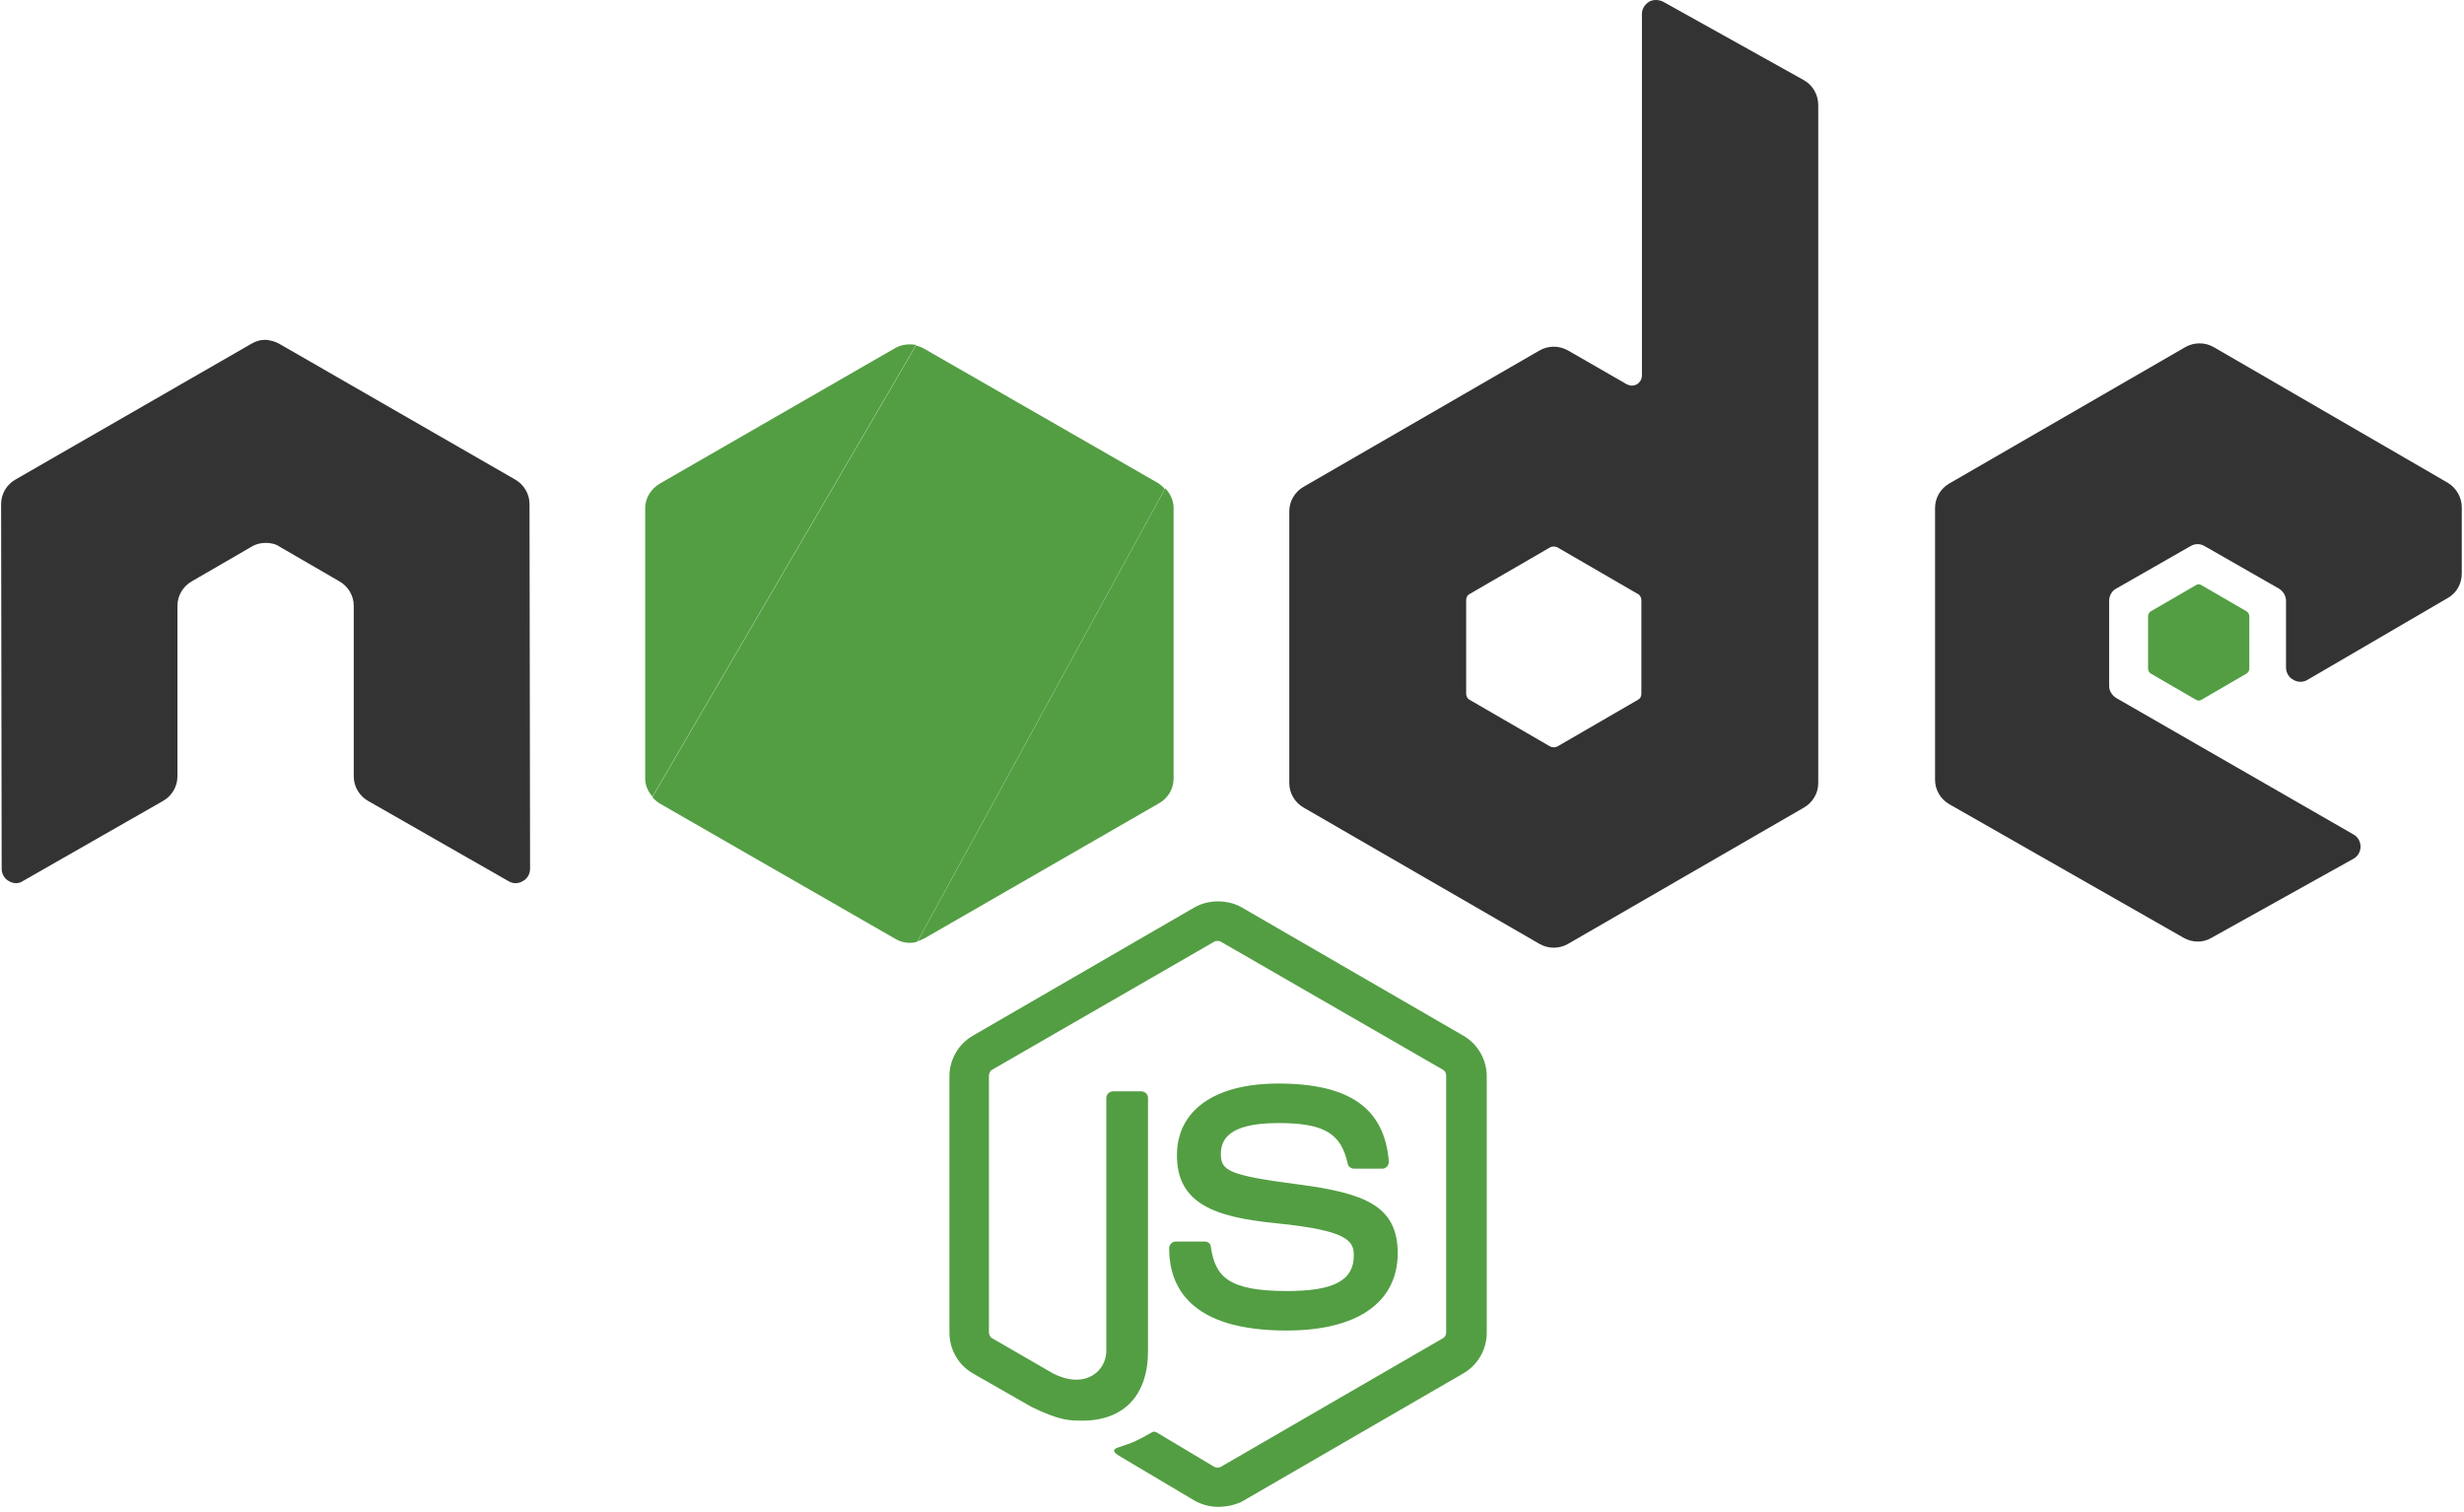
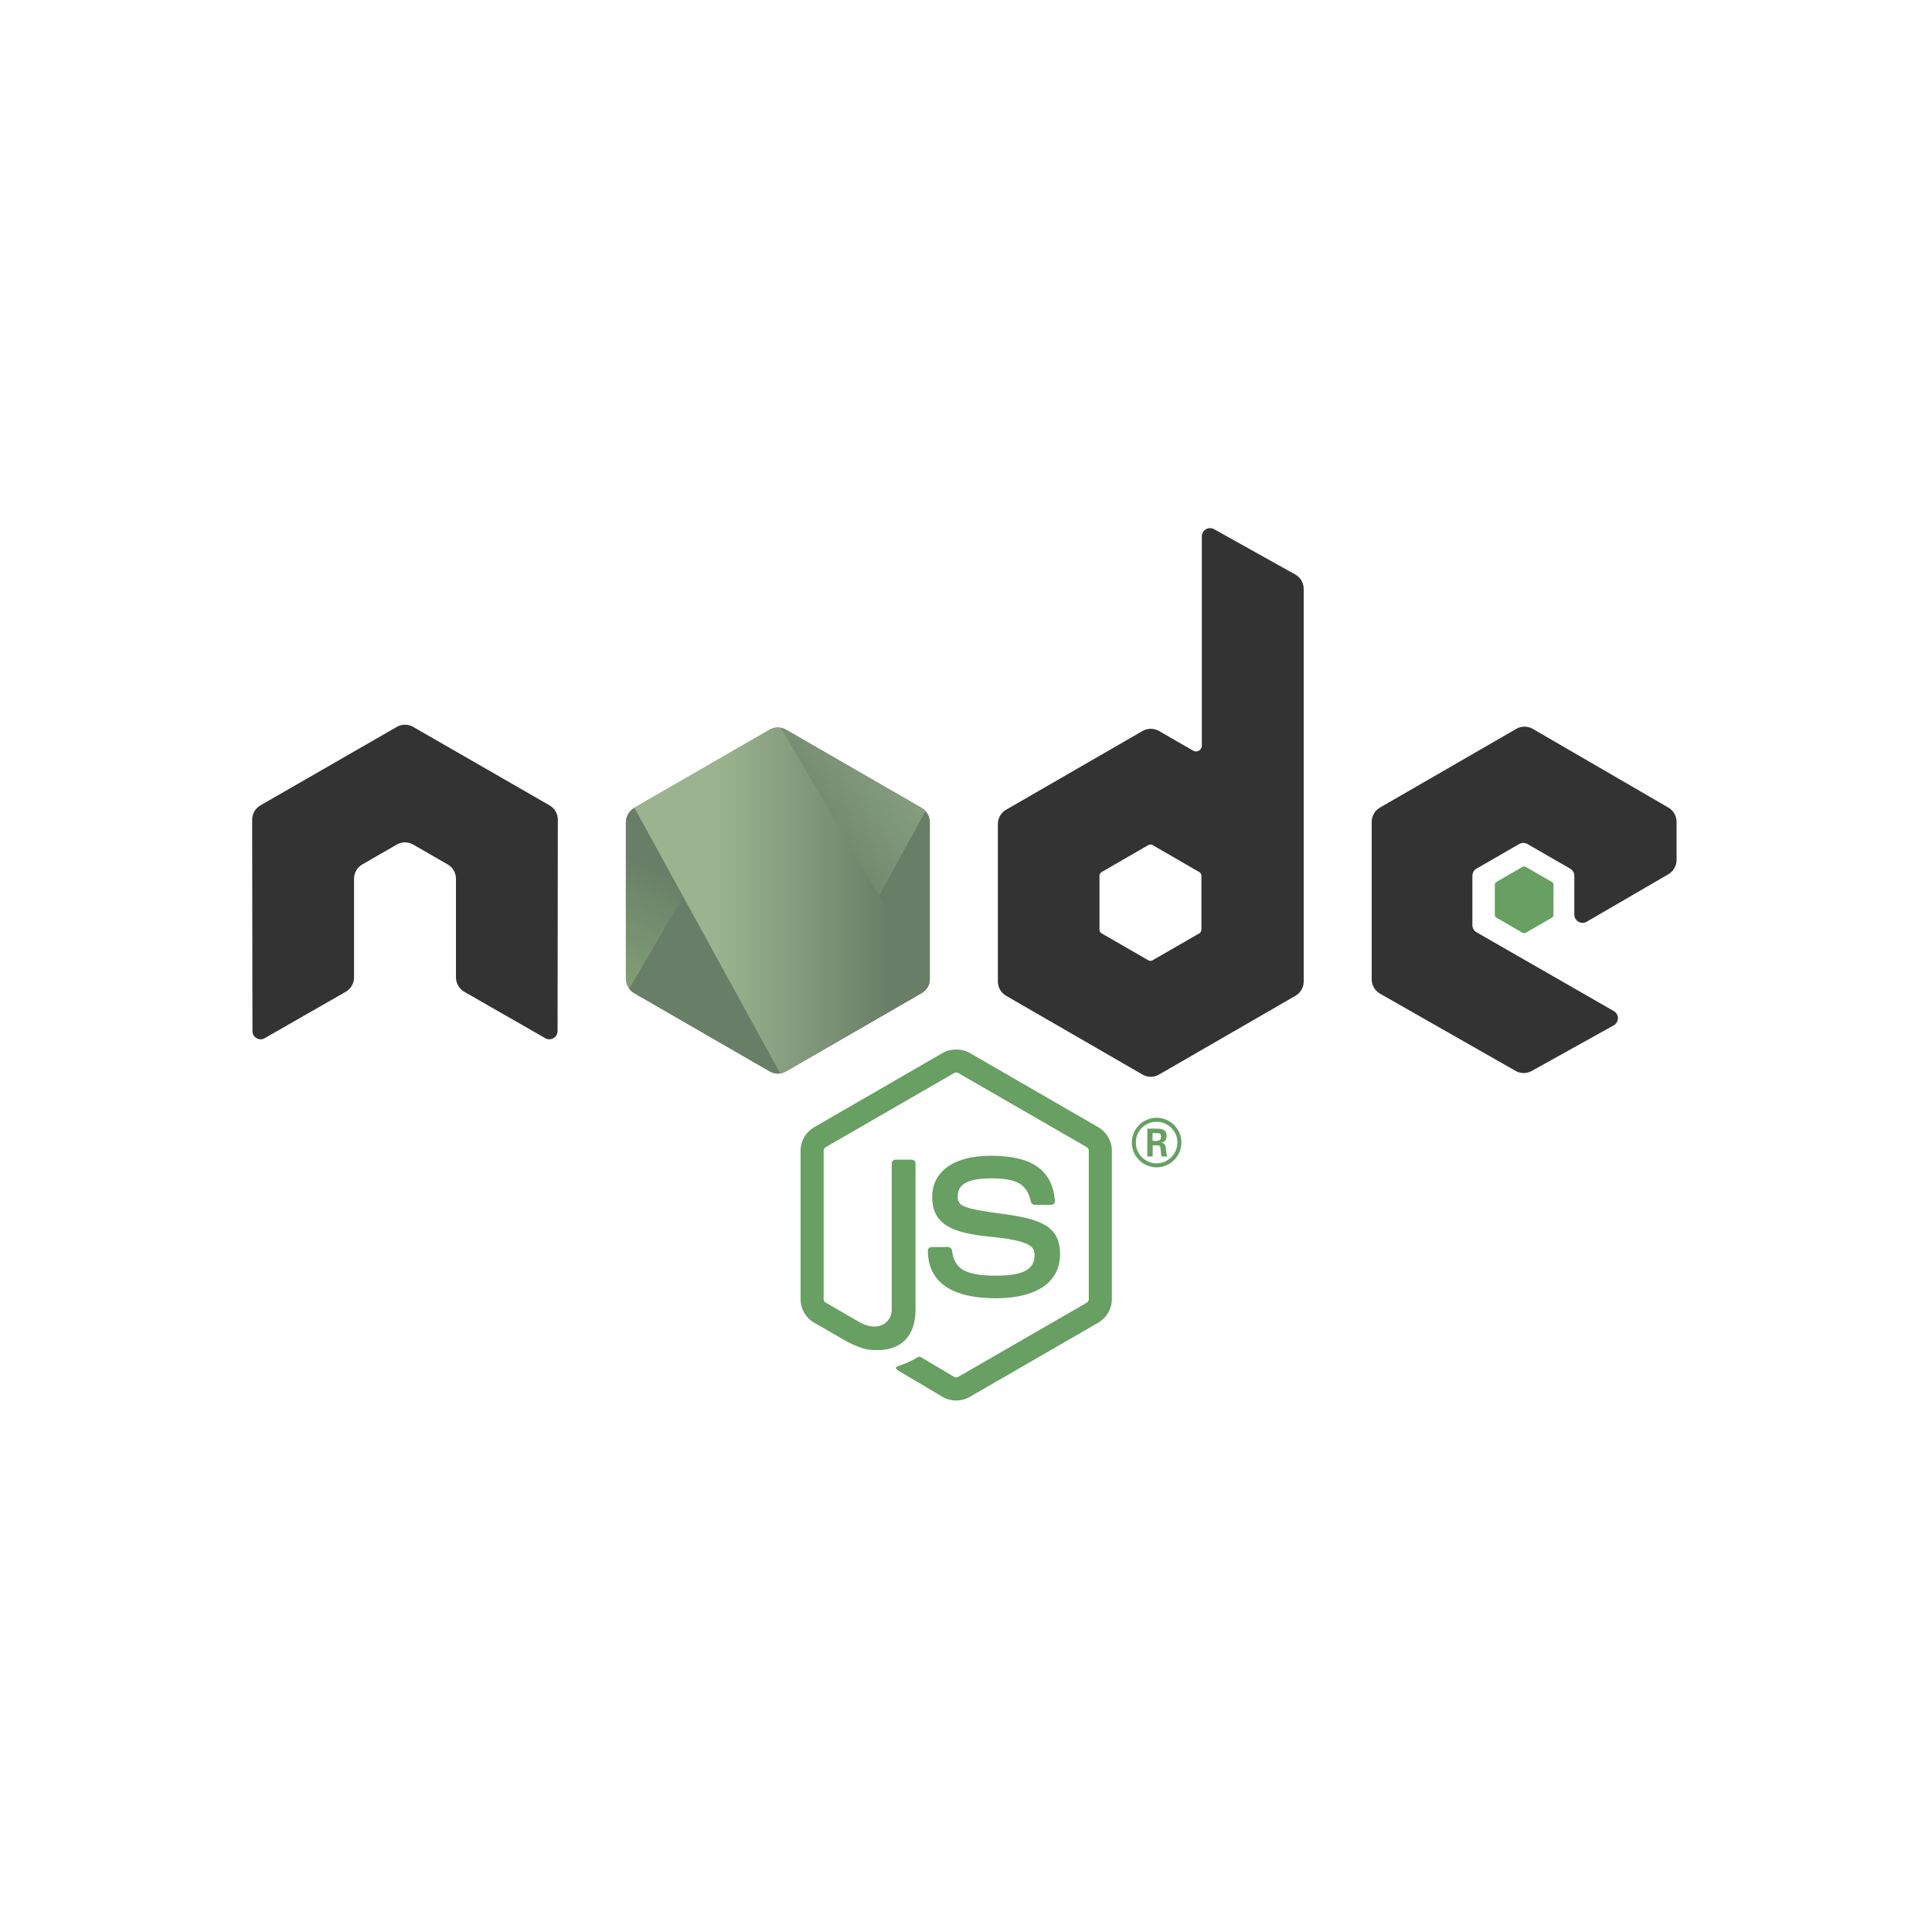
- <svg xmlns="http://www.w3.org/2000/svg" aria-hidden="true" id="icon-node" viewBox="0 0 512 314">
-   <path fill="#539E43" d="M253.11 313.094c-1.733 0-3.351-.462-4.854-1.271l-15.371-9.13c-2.312-1.272-1.156-1.734-.462-1.965 3.12-1.04 3.698-1.272 6.934-3.12.347-.232.81-.116 1.156.115l11.789 7.05c.462.231 1.04.231 1.386 0l46.115-26.698c.462-.231.694-.694.694-1.271v-53.28c0-.579-.232-1.04-.694-1.272l-46.115-26.582c-.462-.232-1.04-.232-1.386 0l-46.115 26.582c-.462.231-.694.809-.694 1.271v53.28c0 .463.232 1.04.694 1.272l12.598 7.281c6.819 3.467 11.095-.578 11.095-4.623v-52.587c0-.693.578-1.387 1.387-1.387h5.894c.694 0 1.387.578 1.387 1.387v52.587c0 9.13-4.97 14.447-13.638 14.447-2.658 0-4.738 0-10.633-2.89l-12.135-6.934c-3.005-1.733-4.854-4.97-4.854-8.437v-53.28c0-3.467 1.849-6.704 4.854-8.437l46.114-26.698c2.89-1.618 6.82-1.618 9.709 0l46.114 26.698c3.005 1.733 4.855 4.97 4.855 8.437v53.28c0 3.467-1.85 6.704-4.855 8.437l-46.114 26.698c-1.503.694-3.236 1.04-4.854 1.04zm14.216-36.637c-20.225 0-24.386-9.246-24.386-17.105 0-.694.578-1.387 1.387-1.387h6.01c.693 0 1.271.462 1.271 1.156.925 6.125 3.583 9.13 15.834 9.13 9.708 0 13.87-2.196 13.87-7.397 0-3.005-1.157-5.2-16.297-6.703-12.598-1.272-20.457-4.045-20.457-14.1 0-9.362 7.86-14.91 21.035-14.91 14.793 0 22.075 5.086 23 16.18 0 .348-.116.694-.347 1.041-.232.231-.578.462-.925.462h-6.01c-.578 0-1.156-.462-1.271-1.04-1.387-6.356-4.97-8.437-14.447-8.437-10.633 0-11.905 3.699-11.905 6.472 0 3.352 1.503 4.392 15.834 6.241 14.216 1.85 20.92 4.508 20.92 14.447-.116 10.171-8.437 15.95-23.116 15.95z" />
-   <path fill="#333" d="M110.028 104.712c0-2.08-1.156-4.046-3.005-5.086l-49.004-28.2c-.81-.463-1.734-.694-2.658-.81h-.463c-.924 0-1.849.347-2.658.81l-49.004 28.2c-1.85 1.04-3.005 3.005-3.005 5.086l.116 75.817c0 1.04.578 2.08 1.502 2.543.925.578 2.08.578 2.89 0l29.125-16.643c1.849-1.04 3.005-3.005 3.005-5.085v-35.482c0-2.08 1.155-4.045 3.005-5.085l12.366-7.166c.925-.578 1.965-.81 3.005-.81 1.04 0 2.08.232 2.89.81l12.366 7.166c1.85 1.04 3.005 3.004 3.005 5.085v35.482c0 2.08 1.156 4.045 3.005 5.085l29.125 16.643a2.82 2.82 0 0 0 3.005 0c.925-.463 1.503-1.503 1.503-2.543l-.116-75.817zM345.571.347c-.924-.463-2.08-.463-2.89 0-.924.578-1.502 1.502-1.502 2.542v75.125c0 .693-.346 1.386-1.04 1.849-.693.346-1.387.346-2.08 0l-12.251-7.05a5.957 5.957 0 0 0-5.895 0l-49.004 28.316c-1.849 1.04-3.005 3.005-3.005 5.085v56.516c0 2.08 1.156 4.046 3.005 5.086l49.004 28.316a5.957 5.957 0 0 0 5.895 0l49.004-28.316c1.849-1.04 3.005-3.005 3.005-5.086V21.844c0-2.196-1.156-4.16-3.005-5.201L345.572.347zm-4.507 143.776c0 .578-.231 1.04-.694 1.271l-16.758 9.708a1.714 1.714 0 0 1-1.503 0l-16.758-9.708c-.463-.231-.694-.809-.694-1.271v-19.417c0-.578.231-1.04.694-1.271l16.758-9.709a1.714 1.714 0 0 1 1.503 0l16.758 9.709c.463.23.694.809.694 1.271v19.417zm167.584-19.879c1.85-1.04 2.89-3.005 2.89-5.086v-13.753c0-2.08-1.156-4.045-2.89-5.085l-48.657-28.2a5.957 5.957 0 0 0-5.894 0l-49.004 28.315c-1.85 1.04-3.005 3.005-3.005 5.086v56.516c0 2.08 1.155 4.045 3.005 5.085l48.657 27.738c1.85 1.04 4.045 1.04 5.779 0L489 178.45c.925-.463 1.503-1.503 1.503-2.543 0-1.04-.578-2.08-1.503-2.543l-49.235-28.316c-.924-.577-1.502-1.502-1.502-2.542v-17.683c0-1.04.578-2.08 1.502-2.543l15.372-8.784a2.821 2.821 0 0 1 3.005 0l15.371 8.784c.925.578 1.503 1.502 1.503 2.543v13.869c0 1.04.578 2.08 1.502 2.542a2.82 2.82 0 0 0 3.005 0l29.125-16.99z" />
-   <path fill="#539E43" d="M456.293 121.586a1.05 1.05 0 0 1 1.155 0l9.362 5.432c.347.23.578.577.578 1.04v10.864c0 .462-.231.809-.578 1.04l-9.362 5.432a1.05 1.05 0 0 1-1.155 0l-9.362-5.432c-.347-.231-.578-.578-.578-1.04v-10.864c0-.463.231-.81.578-1.04l9.362-5.432z" />
-   <path fill="#539E43" d="M185.961 72.351l-48.772 28.083c-1.851 1.041-3.121 3.007-3.121 5.087v56.286c0 1.387.578 2.658 1.502 3.698l54.783-93.848c-1.387-.231-3.005-.116-4.392.693zm4.739 123.203c.462-.116.925-.347 1.387-.578l48.773-28.085c1.85-1.04 3.005-3.005 3.005-5.085V105.52c0-1.502-.694-3.005-1.734-4.045l-51.43 94.079zM240.744 100.435l-48.888-28.084a8.025 8.025 0 0 0-1.503-.578l-54.783 93.848a6.082 6.082 0 0 0 1.619 1.387l48.888 28.085c1.387.809 3.005 1.04 4.507.577l51.432-94.078c-.347-.462-.81-.81-1.272-1.156z" />
+ <svg xmlns="http://www.w3.org/2000/svg" viewBox="0 0 800 800">
+   <defs>
+     <clipPath id="a" clipPathUnits="userSpaceOnUse">
+       <path d="M0 600h600V0H0z" />
+     </clipPath>
+     <clipPath id="b" clipPathUnits="userSpaceOnUse">
+       <path d="M239.032 373.393l-42.134-24.315a5.085 5.085 0 01-2.545-4.407v-48.666c0-1.818.969-3.497 2.544-4.408l42.133-24.334a5.093 5.093 0 015.091 0l42.124 24.334a5.093 5.093 0 012.543 4.408v48.668a5.084 5.084 0 01-2.545 4.405l-42.123 24.315a5.088 5.088 0 01-5.088 0" />
+     </clipPath>
+     <clipPath id="d" clipPathUnits="userSpaceOnUse">
+       <path d="M195.4 292.914a5.09 5.09 0 011.497-1.317l36.143-20.874 6.017-3.46a5.127 5.127 0 012.936-.665c.337.028.673.09 1.001.185l44.43 81.357a5.06 5.06 0 01-1.181.938l-27.588 15.925-14.579 8.39c-.417.24-.864.413-1.323.526z" />
+     </clipPath>
+     <clipPath id="f" clipPathUnits="userSpaceOnUse">
+       <path d="M239.032 373.393l-42.134-24.315a5.087 5.087 0 01-2.545-4.407v-48.666c0-1.818.97-3.497 2.544-4.408l42.133-24.334a5.093 5.093 0 015.091 0l42.124 24.334a5.093 5.093 0 012.543 4.408v48.668a5.084 5.084 0 01-2.545 4.405l-42.123 24.315a5.09 5.09 0 01-5.088 0" />
+     </clipPath>
+     <clipPath id="g" clipPathUnits="userSpaceOnUse">
+       <path d="M237.627 382.331l-.58-.331h.774z" />
+     </clipPath>
+     <clipPath id="i" clipPathUnits="userSpaceOnUse">
+       <path d="M241.065 374.048a5.072 5.072 0 01-2.033-.655l-42.014-24.245 45.293-82.513a5.081 5.081 0 011.81.628l42.124 24.334a5.096 5.096 0 012.458 3.477l-46.178 78.89a5.295 5.295 0 01-1.035.102c-.142 0-.284-.006-.425-.018" />
+     </clipPath>
+     <clipPath id="k" clipPathUnits="userSpaceOnUse">
+       <path d="M239.032 373.393l-42.134-24.315a5.087 5.087 0 01-2.545-4.407v-48.666c0-1.818.97-3.497 2.544-4.408l42.133-24.334a5.093 5.093 0 015.091 0l42.124 24.334a5.093 5.093 0 012.543 4.408v48.668a5.084 5.084 0 01-2.545 4.405l-42.123 24.315a5.09 5.09 0 01-5.088 0" />
+     </clipPath>
+     <clipPath id="l" clipPathUnits="userSpaceOnUse">
+       <path d="M290.279 292.38l-.279.477v-.639z" />
+     </clipPath>
+     <clipPath id="n" clipPathUnits="userSpaceOnUse">
+       <path d="M239.032 373.393l-42.134-24.315a5.087 5.087 0 01-2.545-4.407v-48.666c0-1.818.97-3.497 2.544-4.408l42.133-24.334a5.093 5.093 0 015.091 0l42.124 24.334a5.093 5.093 0 012.543 4.408v48.668a5.084 5.084 0 01-2.545 4.405l-42.123 24.315a5.09 5.09 0 01-5.088 0" />
+     </clipPath>
+     <clipPath id="o" clipPathUnits="userSpaceOnUse">
+       <path d="M286.351 291.597l-42.177-24.333a5.084 5.084 0 00-1.861-.633l.84-1.53L290 292.218v.639l-1.158 1.979c-.347-1.348-1.263-2.528-2.491-3.239" />
+     </clipPath>
+     <clipPath id="q" clipPathUnits="userSpaceOnUse">
+       <path d="M239.032 373.393l-42.134-24.315a5.087 5.087 0 01-2.545-4.407v-48.666c0-1.818.97-3.497 2.544-4.408l42.133-24.334a5.093 5.093 0 015.091 0l42.124 24.334a5.093 5.093 0 012.543 4.408v48.668a5.084 5.084 0 01-2.545 4.405l-42.123 24.315a5.09 5.09 0 01-5.088 0" />
+     </clipPath>
+     <clipPath id="r" clipPathUnits="userSpaceOnUse">
+       <path d="M286.351 291.597l-42.177-24.333a5.084 5.084 0 00-1.861-.633l.84-1.53L290 292.218v.639l-1.158 1.979c-.347-1.348-1.263-2.528-2.491-3.239" />
+     </clipPath>
+     <linearGradient id="c" x1="0" x2="1" y1="0" y2="0" gradientTransform="scale(-86.48019 86.48019) rotate(-63.886 1.799 4.453)" gradientUnits="userSpaceOnUse" spreadMethod="pad">
+       <stop offset="0" stop-color="#687e67" />
+       <stop offset=".529" stop-color="#687e67" />
+       <stop offset="1" stop-color="#83a178" />
+     </linearGradient>
+     <linearGradient id="e" x1="0" x2="1" y1="0" y2="0" gradientTransform="scale(132.7982 -132.7982) rotate(-36.459 -2.712 -3.873)" gradientUnits="userSpaceOnUse" spreadMethod="pad">
+       <stop offset="0" stop-color="#687e67" />
+       <stop offset=".138" stop-color="#687e67" />
+       <stop offset=".697" stop-color="#9bb48f" />
+       <stop offset=".908" stop-color="#9bb48f" />
+       <stop offset="1" stop-color="#9bb48f" />
+     </linearGradient>
+     <linearGradient id="h" x1="0" x2="1" y1="0" y2="0" gradientTransform="matrix(97.417 0 0 -97.417 192.862 382.166)" gradientUnits="userSpaceOnUse" spreadMethod="pad">
+       <stop offset="0" stop-color="#9bb48f" />
+       <stop offset=".092" stop-color="#9bb48f" />
+       <stop offset=".303" stop-color="#9bb48f" />
+       <stop offset=".862" stop-color="#687e67" />
+       <stop offset="1" stop-color="#687e67" />
+     </linearGradient>
+     <linearGradient id="j" x1="0" x2="1" y1="0" y2="0" gradientTransform="matrix(97.417 0 0 -97.417 192.862 320.348)" gradientUnits="userSpaceOnUse" spreadMethod="pad">
+       <stop offset="0" stop-color="#9bb48f" />
+       <stop offset=".092" stop-color="#9bb48f" />
+       <stop offset=".303" stop-color="#9bb48f" />
+       <stop offset=".862" stop-color="#687e67" />
+       <stop offset="1" stop-color="#687e67" />
+     </linearGradient>
+     <linearGradient id="m" x1="0" x2="1" y1="0" y2="0" gradientTransform="matrix(97.417 0 0 -97.417 192.862 292.538)" gradientUnits="userSpaceOnUse" spreadMethod="pad">
+       <stop offset="0" stop-color="#9bb48f" />
+       <stop offset=".092" stop-color="#9bb48f" />
+       <stop offset=".303" stop-color="#9bb48f" />
+       <stop offset=".862" stop-color="#687e67" />
+       <stop offset="1" stop-color="#687e67" />
+     </linearGradient>
+     <linearGradient id="p" x1="0" x2="1" y1="0" y2="0" gradientTransform="matrix(97.417 0 0 -97.417 192.862 279.968)" gradientUnits="userSpaceOnUse" spreadMethod="pad">
+       <stop offset="0" stop-color="#9bb48f" />
+       <stop offset=".092" stop-color="#9bb48f" />
+       <stop offset=".303" stop-color="#9bb48f" />
+       <stop offset=".862" stop-color="#687e67" />
+       <stop offset="1" stop-color="#687e67" />
+     </linearGradient>
+     <linearGradient id="s" x1="0" x2="1" y1="0" y2="0" gradientTransform="scale(-136.4981 136.4981) rotate(-63.886 .986 3.099)" gradientUnits="userSpaceOnUse" spreadMethod="pad">
+       <stop offset="0" stop-color="#687e67" />
+       <stop offset=".529" stop-color="#687e67" />
+       <stop offset="1" stop-color="#83a178" />
+     </linearGradient>
+   </defs>
+   <g clip-path="url(#a)" transform="matrix(1.33333 0 0 -1.33333 0 800)">
+     <path fill="#689f63" d="M296.953 165.056c-1.46 0-2.912.38-4.19 1.12l-13.338 7.893c-1.99 1.114-1.019 1.509-.362 1.738 2.657.922 3.195 1.135 6.031 2.743.295.167.687.103.992-.076l10.247-6.083c.371-.206.895-.206 1.237 0l39.95 23.058c.372.212.61.64.61 1.08v46.105c0 .45-.238.872-.62 1.1l-39.933 23.039a1.25 1.25 0 01-1.23 0l-39.924-23.045a1.285 1.285 0 01-.634-1.094V196.53c0-.441.246-.86.63-1.068l10.944-6.323c5.938-2.97 9.574.528 9.574 4.04v45.52c0 .644.517 1.15 1.161 1.15h5.065c.634 0 1.158-.506 1.158-1.15v-45.52c0-7.924-4.316-12.47-11.829-12.47-2.309 0-4.127 0-9.202 2.502l-10.476 6.03a8.437 8.437 0 00-4.19 7.289v46.104c0 2.995 1.602 5.792 4.19 7.28L292.764 273c2.527 1.429 5.887 1.429 8.395 0l39.947-23.085a8.434 8.434 0 004.196-7.281V196.53a8.457 8.457 0 00-4.196-7.288l-39.947-23.065a8.375 8.375 0 00-4.206-1.121" />
+     <path fill="#689f63" d="M309.293 196.818c-17.482 0-21.144 8.024-21.144 14.755 0 .64.514 1.151 1.154 1.151h5.165c.577 0 1.058-.415 1.148-.978.78-5.258 3.105-7.912 13.677-7.912 8.416 0 12 1.904 12 6.37 0 2.573-1.017 4.484-14.096 5.765-10.93 1.081-17.692 3.496-17.692 12.24 0 8.061 6.794 12.868 18.186 12.868 12.798 0 19.131-4.442 19.933-13.972a1.17 1.17 0 00-.305-.889 1.178 1.178 0 00-.846-.369h-5.185a1.15 1.15 0 00-1.12.903c-1.245 5.533-4.27 7.301-12.477 7.301-9.189 0-10.257-3.2-10.257-5.6 0-2.906 1.26-3.75 13.667-5.393 12.277-1.623 18.11-3.92 18.11-12.55 0-8.704-7.259-13.69-19.918-13.69M357.939 245.7h1.343c1.098 0 1.304.773 1.304 1.22 0 1.184-.816 1.184-1.264 1.184h-1.383zm-1.632 3.789h2.975c1.019 0 3.016 0 3.016-2.283 0-1.59-1.02-1.914-1.632-2.118 1.184-.081 1.264-.856 1.426-1.955.083-.692.206-1.875.448-2.281h-1.831c-.043.406-.33 2.607-.33 2.728-.118.49-.284.733-.894.733h-1.506v-3.461h-1.672zm-3.563-4.298c0-3.586 2.893-6.48 6.436-6.48 3.586 0 6.478 2.955 6.478 6.48 0 3.584-2.932 6.436-6.478 6.436-3.503 0-6.436-2.81-6.436-6.436m14.155-.022c0-4.236-3.464-7.7-7.7-7.7-4.196 0-7.7 3.423-7.7 7.7 0 4.359 3.587 7.7 7.7 7.7 4.157 0 7.7-3.341 7.7-7.7" />
+     <path fill="#333" fill-rule="evenodd" d="M173.243 345.433a5.108 5.108 0 01-2.558 4.445l-42.355 24.375a4.977 4.977 0 01-2.331.674h-.438a5.052 5.052 0 01-2.34-.674l-42.354-24.375a5.132 5.132 0 01-2.561-4.445l.093-65.635c0-.913.474-1.762 1.277-2.21a2.461 2.461 0 012.54 0l25.173 14.414c1.592.945 2.56 2.614 2.56 4.439v30.664c0 1.828.969 3.52 2.555 4.429l10.718 6.173a5.092 5.092 0 002.564.687c.873 0 1.768-.226 2.544-.687l10.715-6.173a5.1 5.1 0 002.558-4.43v-30.663c0-1.825.982-3.504 2.564-4.44l25.165-14.413a2.49 2.49 0 012.557 0 2.556 2.556 0 011.27 2.21zM373.11 311.257c0-.456-.245-.88-.64-1.106l-14.549-8.386a1.282 1.282 0 00-1.277 0l-14.548 8.386c-.397.227-.64.65-.64 1.106v16.799c0 .456.243.879.64 1.108l14.546 8.402a1.28 1.28 0 001.281 0l14.547-8.402c.395-.23.64-.652.64-1.108zm3.93 124.403a2.56 2.56 0 01-3.805-2.235v-65a1.79 1.79 0 00-2.685-1.551l-10.609 6.112a5.115 5.115 0 01-5.112-.001l-42.37-24.453a5.115 5.115 0 01-2.56-4.431v-48.916c0-1.828.975-3.516 2.557-4.432l42.37-24.471a5.12 5.12 0 015.118 0l42.377 24.47a5.122 5.122 0 012.558 4.433V417.12a5.118 5.118 0 01-2.624 4.468zM518.131 328.495a5.116 5.116 0 012.546 4.424v11.854c0 1.823-.97 3.51-2.548 4.425l-42.099 24.443a5.117 5.117 0 01-5.127.007l-42.356-24.453a5.115 5.115 0 01-2.558-4.43v-48.903c0-1.84.987-3.537 2.584-4.446l42.093-23.985a5.112 5.112 0 015.017-.028l25.46 14.151a2.557 2.557 0 01.032 4.455l-42.625 24.465a2.559 2.559 0 00-1.286 2.219v15.326c0 .914.488 1.76 1.281 2.216l13.266 7.648a2.555 2.555 0 002.554 0l13.272-7.648a2.556 2.556 0 001.28-2.216v-12.058a2.56 2.56 0 013.844-2.213z" />
+     <path fill="#689f63" fill-rule="evenodd" d="M472.842 330.786a.98.98 0 00.982 0l8.13-4.69a.983.983 0 00.491-.851v-9.388a.982.982 0 00-.49-.851l-8.13-4.691a.98.98 0 00-.983 0l-8.124 4.69a.982.982 0 00-.49.852v9.388c0 .35.186.675.49.85z" />
+   </g>
+   <g clip-path="url(#b)" transform="matrix(1.33333 0 0 -1.33333 0 800)">
+     <path fill="url(#c)" d="M239.032 373.393l-42.134-24.315a5.085 5.085 0 01-2.545-4.407v-48.666c0-1.818.969-3.497 2.544-4.408l42.133-24.334a5.093 5.093 0 015.091 0l42.124 24.334a5.093 5.093 0 012.543 4.408v48.668a5.084 5.084 0 01-2.545 4.405l-42.123 24.315a5.088 5.088 0 01-5.088 0" />
+   </g>
+   <g clip-path="url(#d)" transform="matrix(1.33333 0 0 -1.33333 0 800)">
+     <path fill="url(#e)" d="M195.4 292.914a5.09 5.09 0 011.497-1.317l36.143-20.874 6.017-3.46a5.127 5.127 0 012.936-.665c.337.028.673.09 1.001.185l44.43 81.357a5.06 5.06 0 01-1.181.938l-27.588 15.925-14.579 8.39c-.417.24-.864.413-1.323.526z" />
+   </g>
+   <g clip-path="url(#f)" transform="matrix(1.33333 0 0 -1.33333 0 800)">
+     <g clip-path="url(#g)">
+       <path fill="url(#h)" d="M237.627 382.331l-.58-.331h.774z" />
+     </g>
+   </g>
+   <g clip-path="url(#i)" transform="matrix(1.33333 0 0 -1.33333 0 800)">
+     <path fill="url(#j)" d="M241.065 374.048a5.072 5.072 0 01-2.033-.655l-42.014-24.245 45.293-82.513a5.081 5.081 0 011.81.628l42.124 24.334a5.096 5.096 0 012.458 3.477l-46.178 78.89a5.295 5.295 0 01-1.035.102c-.142 0-.284-.006-.425-.018" />
+   </g>
+   <g clip-path="url(#k)" transform="matrix(1.33333 0 0 -1.33333 0 800)">
+     <g clip-path="url(#l)">
+       <path fill="url(#m)" d="M290.279 292.38l-.279.477v-.639z" />
+     </g>
+   </g>
+   <g clip-path="url(#n)" transform="matrix(1.33333 0 0 -1.33333 0 800)">
+     <g clip-path="url(#o)">
+       <path fill="url(#p)" d="M286.351 291.597l-42.177-24.333a5.084 5.084 0 00-1.861-.633l.84-1.53L290 292.218v.639l-1.158 1.979c-.347-1.348-1.263-2.528-2.491-3.239" />
+     </g>
+   </g>
+   <g clip-path="url(#q)" transform="matrix(1.33333 0 0 -1.33333 0 800)">
+     <g clip-path="url(#r)">
+       <path fill="url(#s)" d="M286.351 291.597l-42.177-24.333a5.084 5.084 0 00-1.861-.633l.84-1.53L290 292.218v.639l-1.158 1.979c-.347-1.348-1.263-2.528-2.491-3.239" />
+     </g>
+   </g>
</svg>
